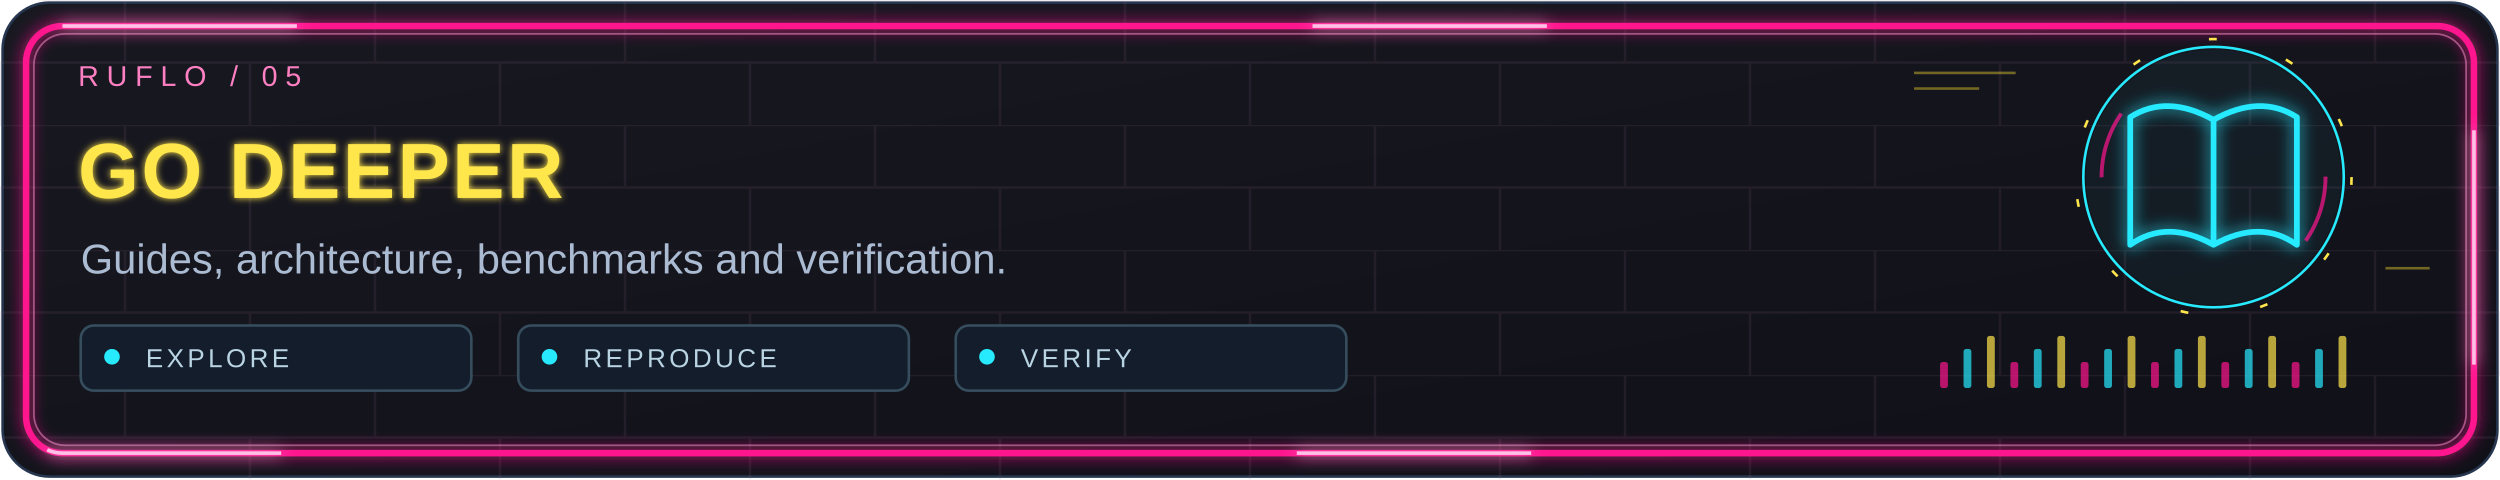
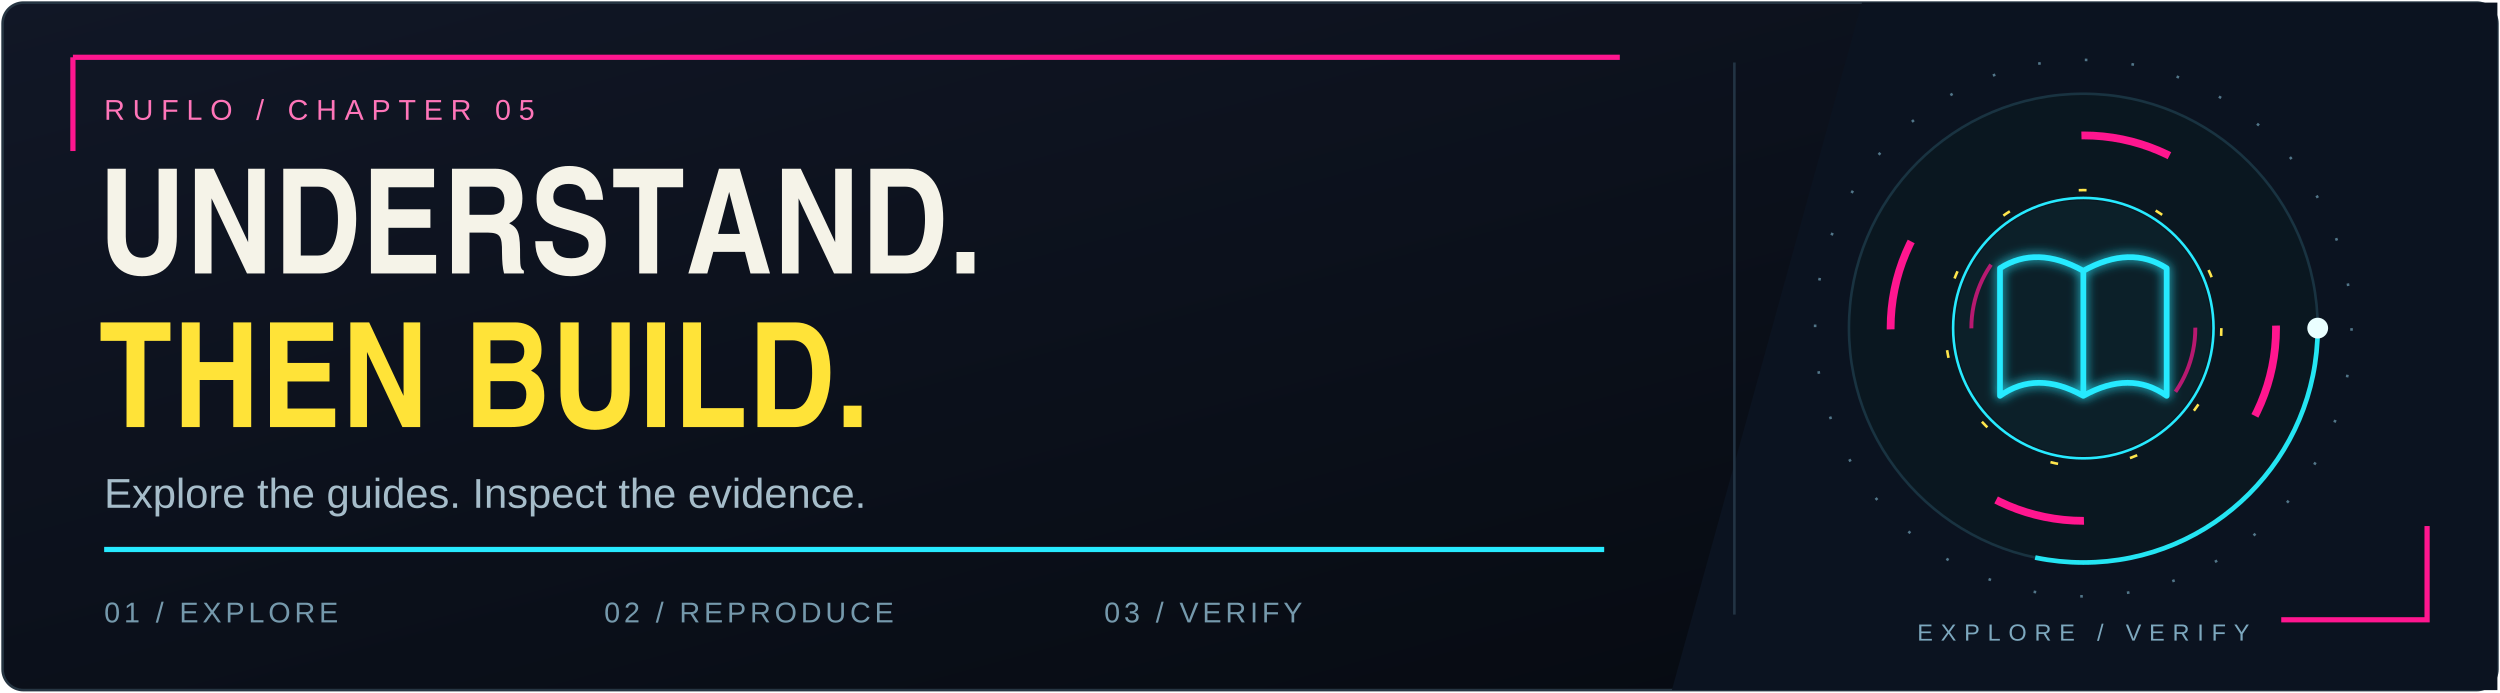
- <svg xmlns="http://www.w3.org/2000/svg" width="960" height="184" viewBox="0 0 960 184" role="img" aria-labelledby="title desc">
+ <svg xmlns="http://www.w3.org/2000/svg" width="960" height="266" viewBox="0 0 960 266" role="img" aria-labelledby="title desc">
  <defs>
-     <linearGradient id="bg" x2="1" y2="1">
-       <stop stop-color="#181821" />
-       <stop offset="1" stop-color="#101018" />
+     <linearGradient id="panel" x2="1" y2="1">
+       <stop stop-color="#111726" />
+       <stop offset="1" stop-color="#05090f" />
    </linearGradient>
-     <linearGradient id="neon">
-       <stop stop-color="#27eaff" />
-       <stop offset=".55" stop-color="#ffe32e" />
-       <stop offset="1" stop-color="#ff168f" />
-     </linearGradient>
-     <filter id="glow" x="-60%" y="-100%" width="220%" height="300%">
-       <feGaussianBlur stdDeviation="3" />
+     <filter id="glow">
+       <feGaussianBlur stdDeviation="2" />
      <feMerge>
        <feMergeNode />
        <feMergeNode in="SourceGraphic" />
      </feMerge>
    </filter>
-     <filter id="soft" x="-20%" y="-80%" width="140%" height="260%">
-       <feGaussianBlur stdDeviation="1.5" />
-       <feMerge>
-         <feMergeNode />
-         <feMergeNode in="SourceGraphic" />
-       </feMerge>
-     </filter>
-     <pattern id="grid" width="96" height="48" patternUnits="userSpaceOnUse">
-       <path d="M0 0H96M0 24H96M48 0V24M0 24V48M96 24V48" fill="none" stroke="#8d6683" stroke-opacity=".13" />
-     </pattern>
  </defs>
-   <style>text{font-family:Arial,Helvetica,sans-serif}.mono{font-family:monospace}.flow{stroke-dasharray:12 40;animation:flow 5s linear infinite;filter:url(#glow)}.tube{filter:url(#glow);animation:flicker 13s linear infinite}.tube2{filter:url(#glow);animation:flicker 17s 3s linear infinite}.gold{fill:#ffe64c;filter:url(#soft)}@keyframes flicker{0%,43%,45%,47%,100%{opacity:1}44%,46%{opacity:.55}}.orbit{transform-box:fill-box;transform-origin:center;animation:spin 14s linear infinite}.pulse{animation:pulse 3s ease-in-out infinite}.rise{animation:rise 7s ease-in-out infinite}@keyframes flow{to{stroke-dashoffset:-208}}@keyframes spin{to{transform:rotate(360deg)}}@keyframes pulse{0%,100%{opacity:.45}50%{opacity:1}}@keyframes rise{0%,100%{transform:translateY(0)}50%{transform:translateY(-5px)}}@media(prefers-reduced-motion:reduce){*{animation:none!important}}.rim{stroke-dasharray:90 390;animation:rim 9s linear infinite;filter:url(#glow)}.sweep{animation:sweep 8s ease-in-out infinite;opacity:.18}.halo{transform-box:fill-box;transform-origin:center;animation:halo 4s ease-out infinite}.equalizer{transform-box:fill-box;transform-origin:bottom;animation:eq 1.6s ease-in-out infinite alternate}@keyframes rim{to{stroke-dashoffset:-960}}@keyframes sweep{0%,100%{transform:translateX(-200px);opacity:0}30%,70%{opacity:.18}85%{transform:translateX(1100px);opacity:0}}@keyframes halo{0%{transform:scale(.8);opacity:0}25%{opacity:.4}100%{transform:scale(1.25);opacity:0}}@keyframes eq{from{transform:scaleY(.3)}to{transform:scaleY(1)}}@media(prefers-reduced-motion:reduce){*{animation:none!important}.sweep,.halo{display:none}}</style>
-   <rect x="1" y="1" width="958" height="182" rx="18" fill="url(#bg)" stroke="#26364e" />
-   <rect width="960" height="184" rx="18" fill="url(#grid)" />
-   <rect x="10" y="10" width="940" height="164" rx="14" fill="none" stroke="#ff168f" stroke-width="2.5" class="tube" />
-   <rect x="13" y="13" width="934" height="158" rx="12" fill="none" stroke="#ff9ad0" stroke-opacity=".5" stroke-width=".7" />
-   <rect class="rim" x="10" y="10" width="940" height="164" rx="14" fill="none" stroke="#ffc0e5" stroke-width="1.4" />
-   <path d="M24 165H936" stroke="url(#neon)" stroke-opacity=".25" />
-   <path class="flow" d="M24 165H936" stroke="url(#neon)" />
-   <text x="30" y="33" fill="#ff80c2" font-size="11" letter-spacing="3">RUFLO / 05</text>
-   <text x="30" y="76" class="gold" font-size="30" font-weight="700" letter-spacing="1">GO DEEPER</text>
-   <text x="31" y="105" fill="#aabbd2" font-size="16">Guides, architecture, benchmarks and verification.</text>
-   <g transform="translate(850 68)">
+   <style>text{font-family:Arial,Helvetica,sans-serif}.mono{font-family:monospace}.flow{stroke-dasharray:12 40;animation:flow 5s linear infinite;filter:url(#glow)}.tube{filter:url(#glow);animation:flicker 13s linear infinite}.tube2{filter:url(#glow);animation:flicker 17s 3s linear infinite}.gold{fill:#ffe64c;filter:url(#soft)}@keyframes flicker{0%,43%,45%,47%,100%{opacity:1}44%,46%{opacity:.55}}.orbit{transform-box:fill-box;transform-origin:center;animation:spin 14s linear infinite}.pulse{animation:pulse 3s ease-in-out infinite}.rise{animation:rise 7s ease-in-out infinite}@keyframes flow{to{stroke-dashoffset:-208}}@keyframes spin{to{transform:rotate(360deg)}}@keyframes pulse{0%,100%{opacity:.45}50%{opacity:1}}@keyframes rise{0%,100%{transform:translateY(0)}50%{transform:translateY(-5px)}}@media(prefers-reduced-motion:reduce){*{animation:none!important}}.rim{stroke-dasharray:90 390;animation:rim 9s linear infinite;filter:url(#glow)}.sweep{animation:sweep 8s ease-in-out infinite;opacity:.18}.halo{transform-box:fill-box;transform-origin:center;animation:halo 4s ease-out infinite}.equalizer{transform-box:fill-box;transform-origin:bottom;animation:eq 1.6s ease-in-out infinite alternate}@keyframes rim{to{stroke-dashoffset:-960}}@keyframes sweep{0%,100%{transform:translateX(-200px);opacity:0}30%,70%{opacity:.18}85%{transform:translateX(1100px);opacity:0}}@keyframes halo{0%{transform:scale(.8);opacity:0}25%{opacity:.4}100%{transform:scale(1.25);opacity:0}}@keyframes eq{from{transform:scaleY(.3)}to{transform:scaleY(1)}}@media(prefers-reduced-motion:reduce){*{animation:none!important}.sweep,.halo{display:none}}.packet{stroke-dasharray:7 93;stroke-dashoffset:7;opacity:0;stroke-linecap:round;animation:packet 12s linear infinite;filter:url(#glow)}.active{animation:active 12s ease-in-out infinite}.scan{animation:scan 6s ease-in-out infinite;transform-box:fill-box;transform-origin:center}@keyframes packet{0%{stroke-dashoffset:7;opacity:0}1%{opacity:1}12.4%{stroke-dashoffset:-100;opacity:1}12.5%,100%{stroke-dashoffset:-100;opacity:0}}@keyframes active{0%,14%,100%{stroke:#29d9ed;fill:#141b29}1%,10%{stroke:#ffe649;fill:#33301b}}@keyframes scan{0%,100%{opacity:.2}50%{opacity:1}}@media(prefers-reduced-motion:reduce){*{animation:none!important}} .headline{animation:headline 12s cubic-bezier(.2,.8,.2,1) infinite}.second{animation-delay:.16s}.rule{stroke-dasharray:610;animation:rule 12s ease-in-out infinite}.spin{transform-origin:800px 126px;animation:rot 24s linear infinite}.counter{animation-direction:reverse;animation-duration:36s}.beacon{animation:beacon 3s ease-in-out infinite}.stage{animation:stage 9s ease-in-out infinite}@keyframes headline{0%{transform:translateY(13px);opacity:.35}7%,92%{transform:translateY(0);opacity:1}100%{transform:translateY(0);opacity:.35}}@keyframes rule{0%{stroke-dashoffset:610}12%,90%{stroke-dashoffset:0}100%{stroke-dashoffset:-610}}@keyframes rot{to{transform:rotate(360deg)}}@keyframes beacon{0%,100%{opacity:.3}50%{opacity:1}}@keyframes stage{0%,33%,100%{fill:#7599ac}8%,25%{fill:#ffe649}}@media(prefers-reduced-motion:reduce){*{animation:none!important}}</style>
+   <rect x="1" y="1" width="958" height="264" rx="8" fill="url(#panel)" stroke="#263542" />
+   <path d="M715 1H959V265H642Z" fill="#0b1320" />
+   <path d="M28 22H622M28 22V58M932 202V238H876" fill="none" stroke="#ff168f" stroke-width="2" />
+   <text x="40" y="46" fill="#ff75b9" font-family="monospace" font-size="11" letter-spacing="3">RUFLO  /  CHAPTER 05</text>
+   <g class="headline">
+     <g transform="translate(38 105)" aria-label="UNDERSTAND.">
+       <path d="M29.904 -40.208H22.904V-13.72C22.904 -8.68 20.664 -6.048 16.52 -6.048C12.544 -6.048 10.304 -8.96 10.304 -14.112V-40.208H3.304V-13.552C3.304 -4.256 8.064 1.064 16.52 1.064C25.256 1.064 29.904 -4.2 29.904 -14.056ZM57.284 -11.984 44.068 -40.208H36.844V0.0H43.228V-28.84L56.836 0.0H63.668V-40.208H57.284ZM70.776 0.0H85.056C88.696 0.0 91.888 -1.456 94.072 -4.2C97.096 -8.064 98.776 -13.944 98.776 -20.944C98.776 -33.152 93.848 -40.208 85.336 -40.208H70.776ZM77.496 -33.32H84.104C89.312 -33.32 91.776 -29.232 91.776 -20.72C91.776 -11.984 88.976 -6.888 84.216 -6.888H77.496ZM128.676 -40.208H104.428V0.0H129.46V-7.112H111.148V-17.528H127.276V-24.64H111.148V-33.096H128.676ZM135.56 0.0H142.28V-15.68H149.392C154.04 -15.568 154.824 -14.392 154.768 -8.064C154.824 -4.256 154.992 -2.296 155.552 0.0H163.168V-1.064C161.992 -1.624 161.768 -2.52 161.712 -6.048C161.768 -15.456 161.208 -17.304 157.512 -19.264C160.872 -20.944 162.608 -24.136 162.608 -28.784C162.608 -35.728 158.52 -40.208 152.192 -40.208H135.56ZM142.28 -22.512V-33.32H150.904C154.04 -33.32 155.72 -31.416 155.72 -27.888C155.72 -24.192 154.04 -22.512 150.4 -22.512ZM167.532 -12.376C167.644 -9.128 168.036 -7.504 169.044 -5.488C171.172 -1.232 175.484 1.064 181.252 1.064C189.596 1.064 194.636 -3.864 194.636 -11.984C194.636 -17.976 192.172 -21.056 186.012 -22.904L177.948 -25.312C175.428 -26.096 174.476 -27.216 174.476 -29.512C174.476 -32.536 176.66 -34.384 180.356 -34.384C184.444 -34.384 186.46 -32.536 186.964 -28.28H193.572C193.068 -36.68 188.476 -41.272 180.58 -41.272C172.74 -41.272 168.036 -36.568 168.036 -28.672C168.036 -25.2 168.988 -22.512 170.836 -20.664C172.236 -19.208 174.308 -18.256 178.508 -17.08L182.036 -16.072C186.684 -14.728 188.028 -13.608 188.028 -10.976C188.028 -7.672 185.62 -5.824 181.364 -5.824C176.716 -5.824 174.42 -7.952 174.14 -12.376ZM214.344 -33.096H224.312V-40.208H197.488V-33.096H207.456V0.0H214.344ZM235.9 -8.288H248.052L250.18 0.0H257.684L246.036 -40.208H238.084L226.324 0.0H233.604ZM242.004 -31.304 246.148 -15.176H237.748ZM282.712 -11.984 269.496 -40.208H262.272V0.0H268.656V-28.84L282.264 0.0H289.096V-40.208H282.712ZM296.204 0.0H310.484C314.124 0.0 317.316 -1.456 319.5 -4.2C322.524 -8.064 324.204 -13.944 324.204 -20.944C324.204 -33.152 319.276 -40.208 310.764 -40.208H296.204ZM302.924 -33.32H309.532C314.74 -33.32 317.204 -29.232 317.204 -20.72C317.204 -11.984 314.404 -6.888 309.644 -6.888H302.924ZM336.184 -8.232H329.296V0.0H336.184Z" fill="#f5f3e8" />
+     </g>
+   </g>
+   <g class="headline second">
+     <g transform="translate(38 164)" aria-label="THEN BUILD.">
+       <path d="M17.472 -33.096H27.44V-40.208H0.616V-33.096H10.584V0.0H17.472ZM51.572 -18.088V0.0H58.46V-40.208H51.572V-24.976H38.692V-40.208H31.804V0.0H38.692V-18.088ZM89.928 -40.208H65.68V0.0H90.712V-7.112H72.4V-17.528H88.528V-24.64H72.4V-33.096H89.928ZM116.972 -11.984 103.756 -40.208H96.532V0.0H102.916V-28.84L116.524 0.0H123.356V-40.208H116.972ZM143.732 0.0H157.676C163.388 0.0 165.852 -0.84 168.148 -3.584C170.052 -5.88 171.004 -8.792 171.004 -12.096C171.004 -14.336 170.556 -16.352 169.772 -17.92C168.876 -19.656 167.98 -20.552 165.908 -21.672C168.764 -23.464 169.94 -25.76 169.94 -29.736C169.94 -36.232 166.076 -40.208 159.748 -40.208H143.732ZM150.34 -17.64H159.132C162.268 -17.64 164.116 -15.792 164.116 -12.6C164.116 -8.904 162.268 -6.888 158.796 -6.888H150.34ZM150.34 -33.32H158.236C161.764 -33.32 163.332 -31.976 163.332 -29.064C163.332 -26.096 161.596 -24.472 158.404 -24.472H150.34ZM203.816 -40.208H196.816V-13.72C196.816 -8.68 194.576 -6.048 190.432 -6.048C186.456 -6.048 184.216 -8.96 184.216 -14.112V-40.208H177.216V-13.552C177.216 -4.256 181.976 1.064 190.432 1.064C199.168 1.064 203.816 -4.2 203.816 -14.056ZM217.364 -40.208H210.476V0.0H217.364ZM231.192 -40.208H224.304V0.0H247.6V-7.28H231.192ZM252.86 0.0H267.14C270.78 0.0 273.972 -1.456 276.156 -4.2C279.18 -8.064 280.86 -13.944 280.86 -20.944C280.86 -33.152 275.932 -40.208 267.42 -40.208H252.86ZM259.58 -33.32H266.188C271.396 -33.32 273.86 -29.232 273.86 -20.72C273.86 -11.984 271.06 -6.888 266.3 -6.888H259.58ZM292.84 -8.232H285.952V0.0H292.84Z" fill="#ffe338" />
+     </g>
+   </g>
+   <text x="40" y="195" fill="#a6bdca" font-family="Arial,sans-serif" font-size="16">Explore the guides. Inspect the evidence.</text>
+   <path d="M40 211H616" stroke="#20384a" />
+   <path class="rule" d="M40 211H616" stroke="#27eaff" stroke-width="2" />
+   <text class="stage" style="animation-delay:0s" x="40" y="239" fill="#7599ac" font-family="monospace" font-size="11" letter-spacing="1.5">01 / EXPLORE</text>
+   <text class="stage" style="animation-delay:3s" x="232" y="239" fill="#7599ac" font-family="monospace" font-size="11" letter-spacing="1.5">02 / REPRODUCE</text>
+   <text class="stage" style="animation-delay:6s" x="424" y="239" fill="#7599ac" font-family="monospace" font-size="11" letter-spacing="1.5">03 / VERIFY</text>
+   <path d="M666 24V236" stroke="#223444" />
+   <circle cx="800" cy="126" r="90" fill="#0a1720" stroke="#193341" />
+   <g class="spin">
+     <circle cx="800" cy="126" r="90" fill="none" stroke="#24e5f3" stroke-width="1.8" stroke-dasharray="160 406" />
+     <circle cx="890" cy="126" r="4" fill="#eaffff" />
+   </g>
+   <g class="spin counter">
+     <circle cx="800" cy="126" r="74" fill="none" stroke="#ff168f" stroke-width="3" stroke-dasharray="35 81" />
+   </g>
+   <circle cx="800" cy="126" r="103" fill="none" stroke="#527689" stroke-dasharray="1 17" />
+   <g transform="translate(800 126)">
    <circle class="pulse" r="49" fill="#36e5e9" fill-opacity=".045" />
    <g class="tube2" fill="none" stroke="#26eaff" stroke-width="2.2" stroke-linecap="round" stroke-linejoin="round">
      <path d="M0 -22Q-18 -32 -32 -23V26Q-18 16 0 26Q18 16 32 26V-23Q18 -32 0 -22V26" />
    </g>
    <circle class="halo" r="50" fill="none" stroke="#27eaff" stroke-width="1" />
    <circle class="orbit" style="animation-direction:reverse;animation-duration:21s" r="53" fill="none" stroke="#ffe64c" stroke-width="1" stroke-dasharray="3 28" />
    <circle class="orbit" r="43" fill="none" stroke="#ff168f" stroke-width="1.5" stroke-dasharray="26 109" opacity=".7" />
  </g>
-   <path d="M735 28H774M735 34H760M916 103H933" stroke="#ffe32e" opacity=".4" />
-   <g opacity=".7">
-     <rect class="equalizer" style="animation-delay:0.0s" x="745" y="139" width="3" height="10" rx="1" fill="#ff168f" />
-     <rect class="equalizer" style="animation-delay:0.17s" x="754" y="134" width="3" height="15" rx="1" fill="#27eaff" />
-     <rect class="equalizer" style="animation-delay:0.34s" x="763" y="129" width="3" height="20" rx="1" fill="#ffe64c" />
-     <rect class="equalizer" style="animation-delay:0.51s" x="772" y="139" width="3" height="10" rx="1" fill="#ff168f" />
-     <rect class="equalizer" style="animation-delay:0.68s" x="781" y="134" width="3" height="15" rx="1" fill="#27eaff" />
-     <rect class="equalizer" style="animation-delay:0.85s" x="790" y="129" width="3" height="20" rx="1" fill="#ffe64c" />
-     <rect class="equalizer" style="animation-delay:1.02s" x="799" y="139" width="3" height="10" rx="1" fill="#ff168f" />
-     <rect class="equalizer" style="animation-delay:1.19s" x="808" y="134" width="3" height="15" rx="1" fill="#27eaff" />
-     <rect class="equalizer" style="animation-delay:1.36s" x="817" y="129" width="3" height="20" rx="1" fill="#ffe64c" />
-     <rect class="equalizer" style="animation-delay:1.53s" x="826" y="139" width="3" height="10" rx="1" fill="#ff168f" />
-     <rect class="equalizer" style="animation-delay:1.7s" x="835" y="134" width="3" height="15" rx="1" fill="#27eaff" />
-     <rect class="equalizer" style="animation-delay:1.87s" x="844" y="129" width="3" height="20" rx="1" fill="#ffe64c" />
-     <rect class="equalizer" style="animation-delay:2.04s" x="853" y="139" width="3" height="10" rx="1" fill="#ff168f" />
-     <rect class="equalizer" style="animation-delay:2.21s" x="862" y="134" width="3" height="15" rx="1" fill="#27eaff" />
-     <rect class="equalizer" style="animation-delay:2.38s" x="871" y="129" width="3" height="20" rx="1" fill="#ffe64c" />
-     <rect class="equalizer" style="animation-delay:2.55s" x="880" y="139" width="3" height="10" rx="1" fill="#ff168f" />
-     <rect class="equalizer" style="animation-delay:2.72s" x="889" y="134" width="3" height="15" rx="1" fill="#27eaff" />
-     <rect class="equalizer" style="animation-delay:2.89s" x="898" y="129" width="3" height="20" rx="1" fill="#ffe64c" />
-   </g>
-   <rect x="31" y="125" width="150" height="25" rx="5" fill="#131d2c" stroke="#364d5d" />
-   <circle class="pulse" style="animation-delay:0s" cx="43" cy="137" r="3" fill="#27eaff" />
-   <text x="56" y="141" fill="#b9d4e3" font-size="10" letter-spacing="1.3">EXPLORE</text>
-   <rect x="199" y="125" width="150" height="25" rx="5" fill="#131d2c" stroke="#364d5d" />
-   <circle class="pulse" style="animation-delay:1s" cx="211" cy="137" r="3" fill="#27eaff" />
-   <text x="224" y="141" fill="#b9d4e3" font-size="10" letter-spacing="1.3">REPRODUCE</text>
-   <rect x="367" y="125" width="150" height="25" rx="5" fill="#131d2c" stroke="#364d5d" />
-   <circle class="pulse" style="animation-delay:2s" cx="379" cy="137" r="3" fill="#27eaff" />
-   <text x="392" y="141" fill="#b9d4e3" font-size="10" letter-spacing="1.3">VERIFY</text>
+   <text x="800" y="246" text-anchor="middle" fill="#7da8be" font-family="monospace" font-size="9" letter-spacing="3">EXPLORE / VERIFY</text>
</svg>
